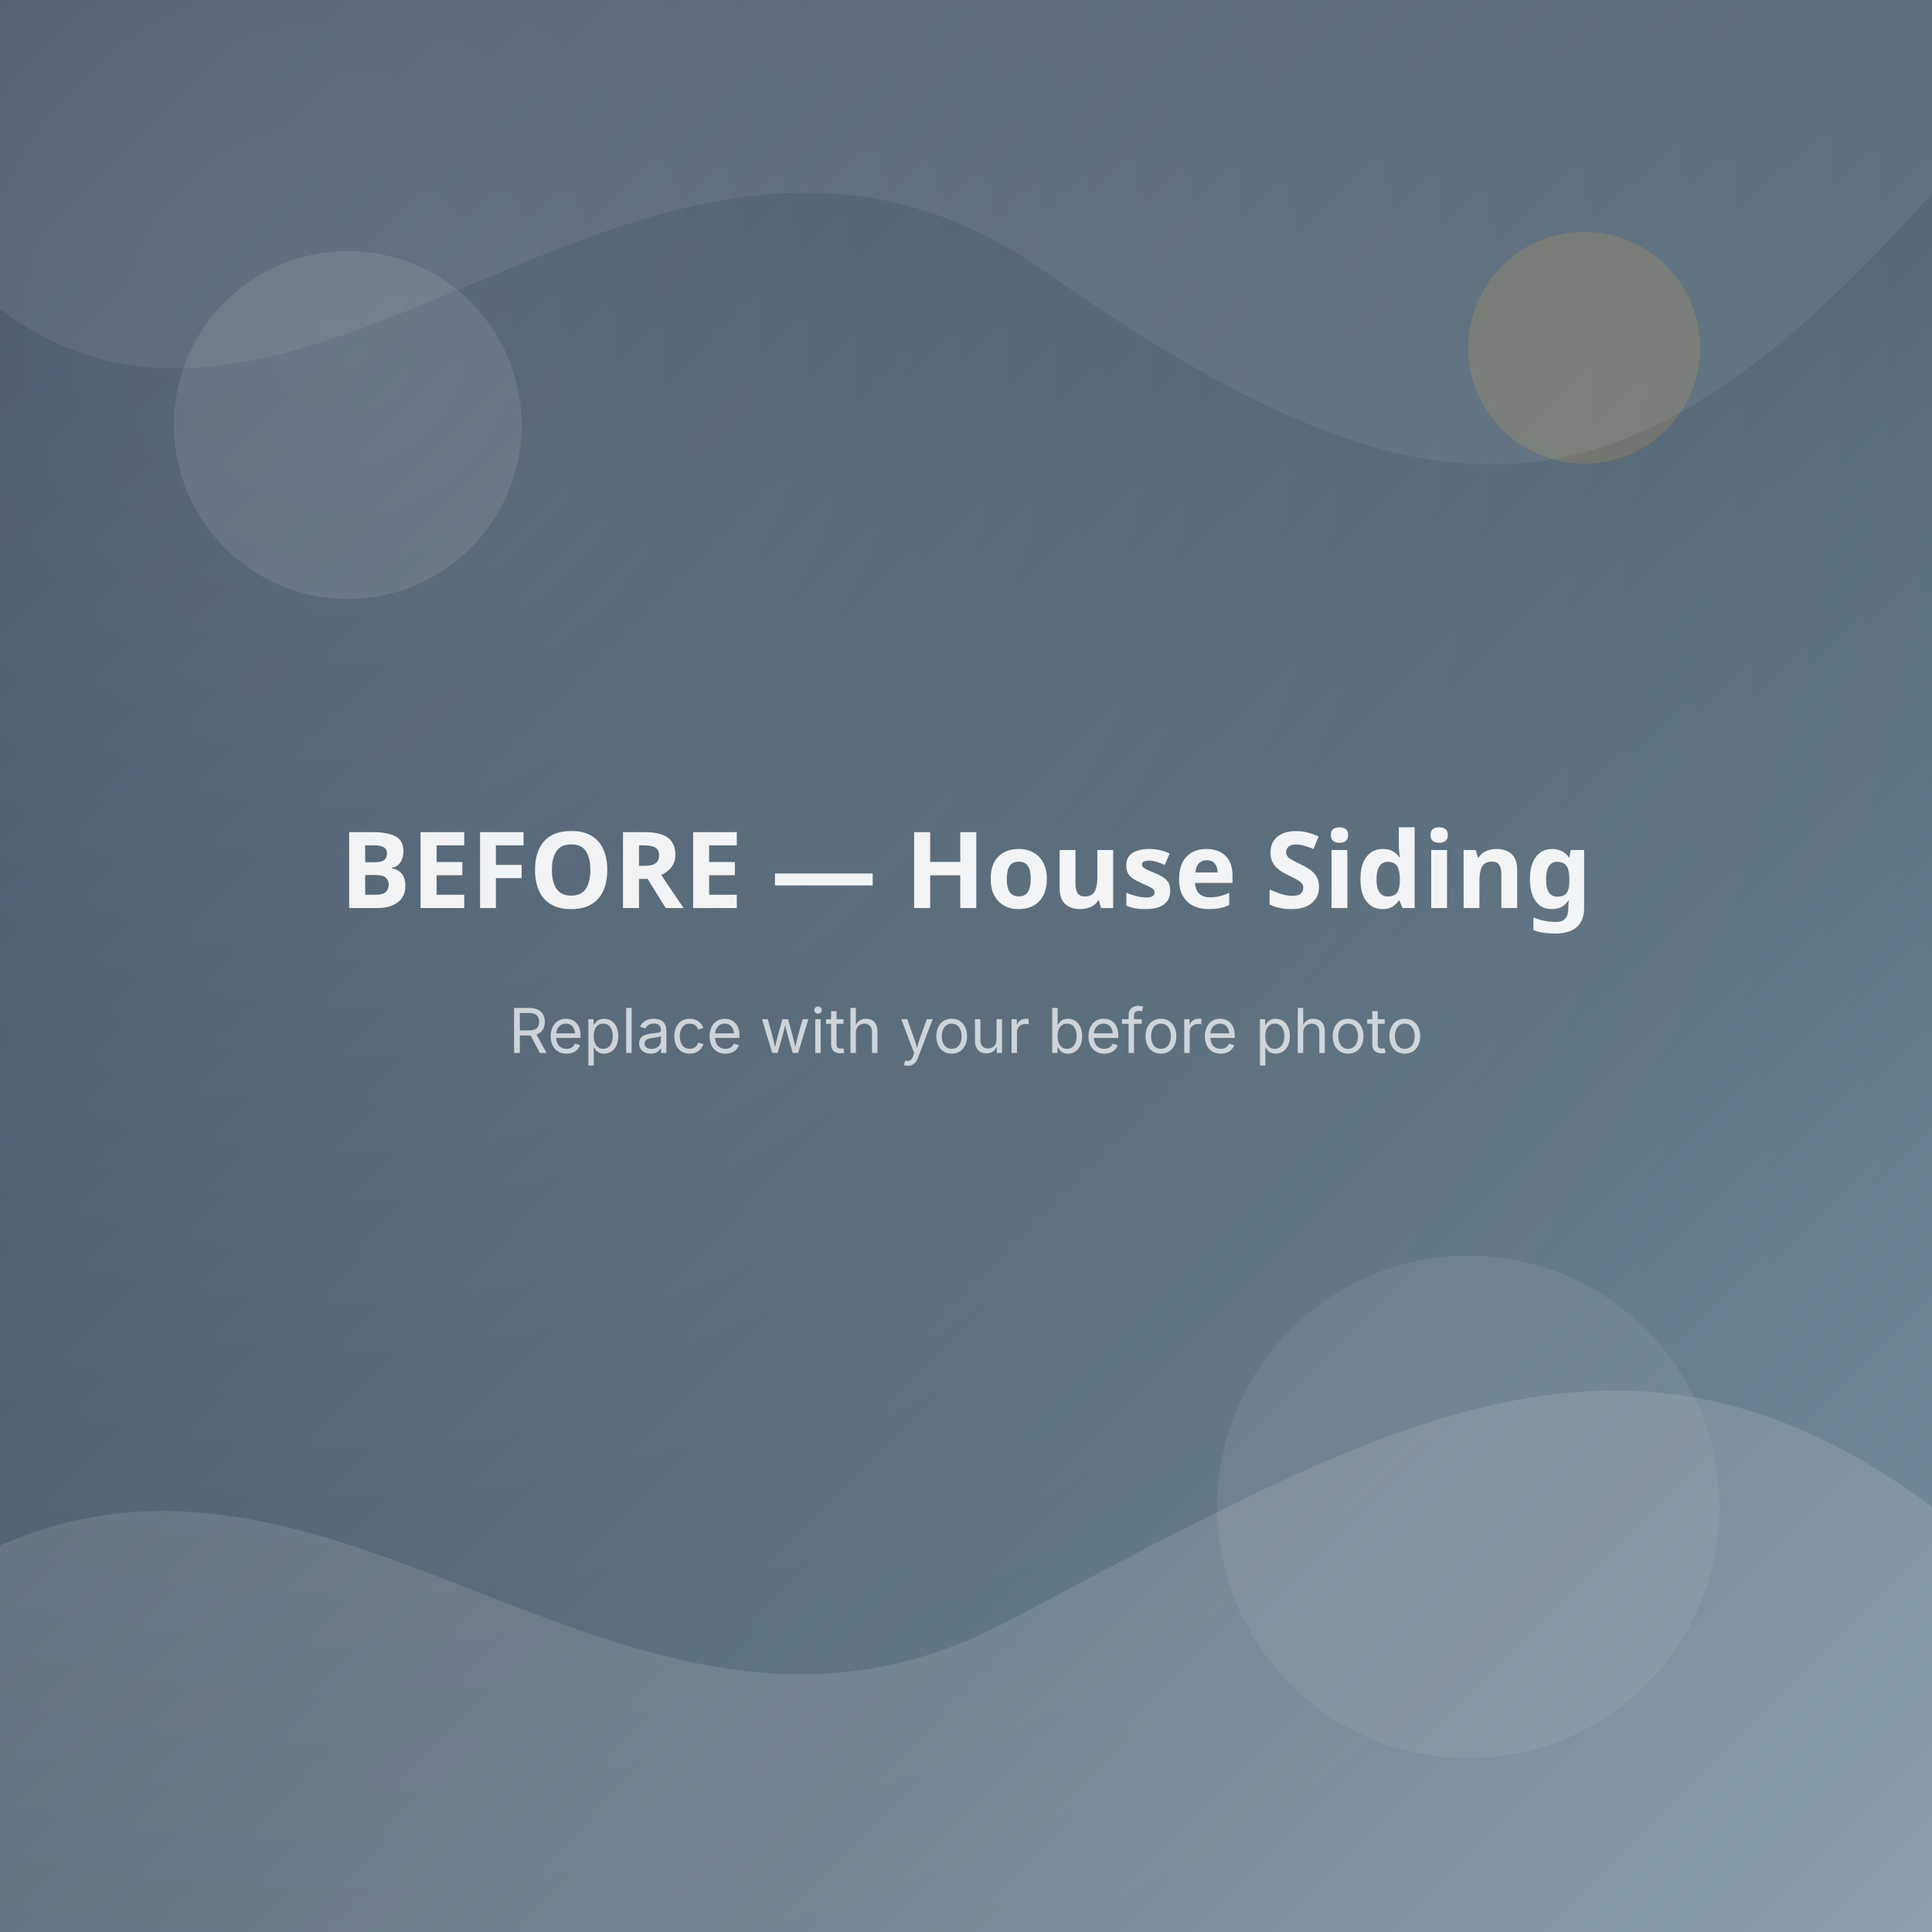
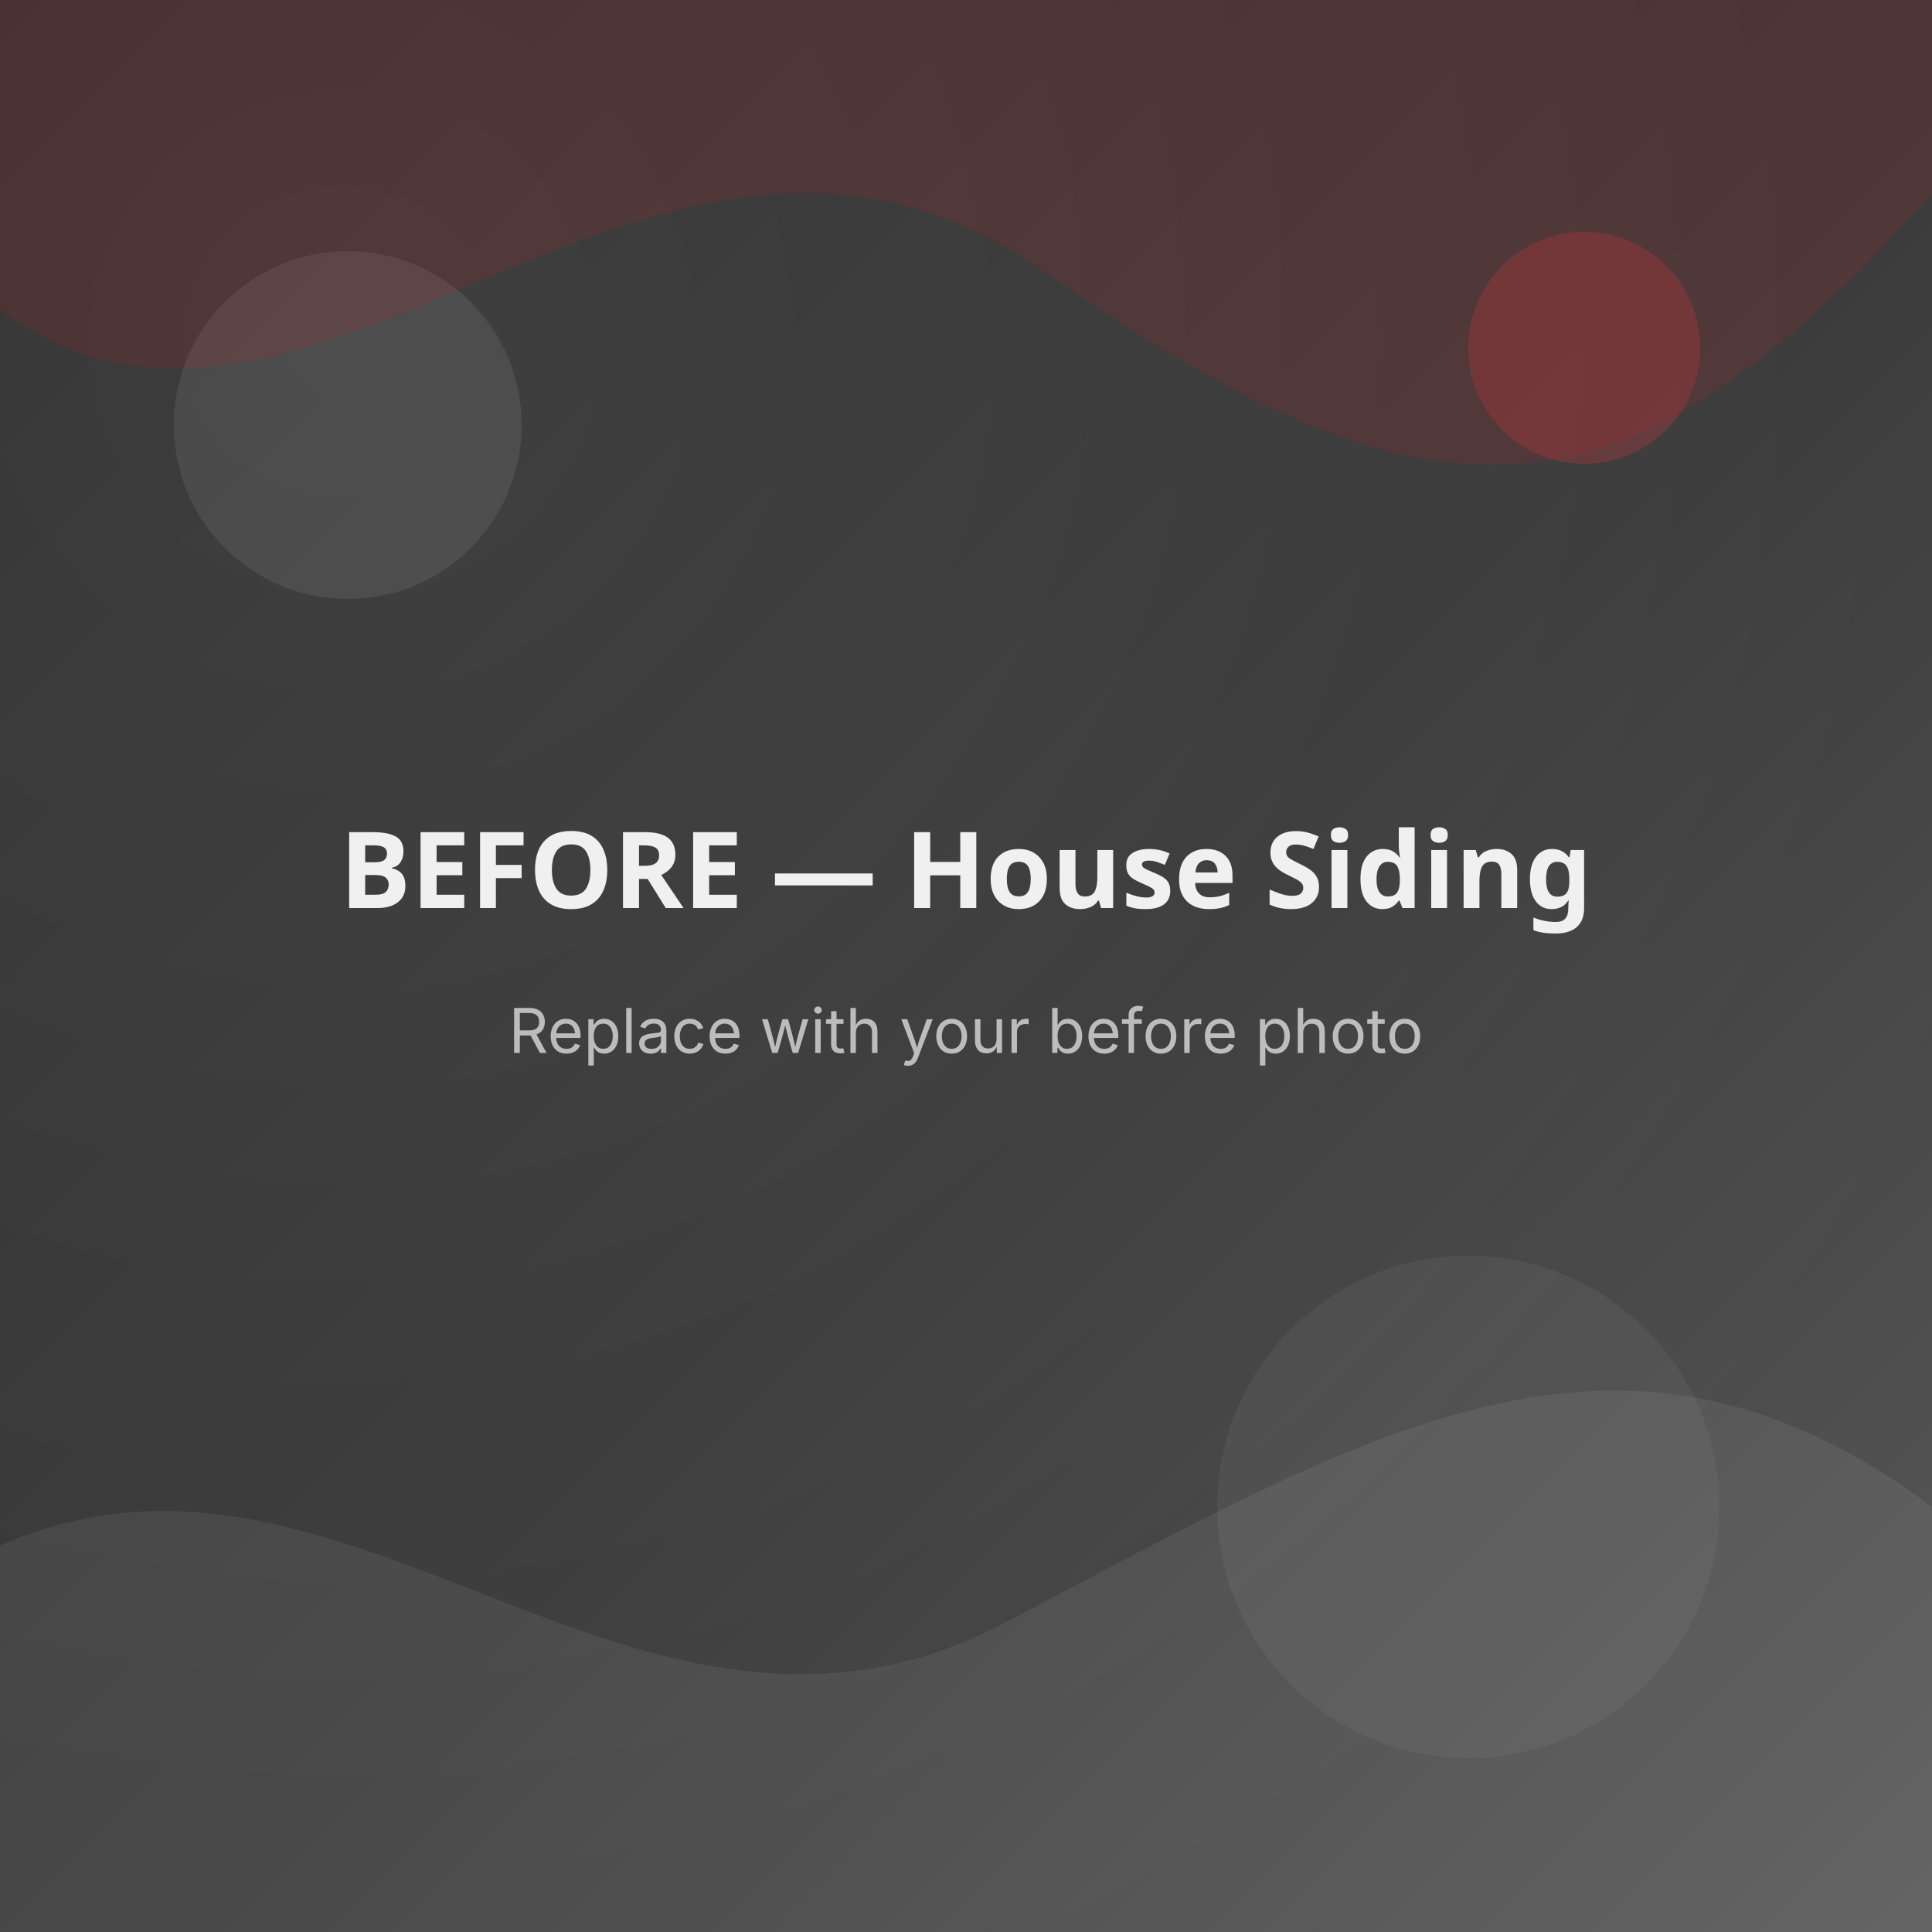
<svg xmlns="http://www.w3.org/2000/svg" width="900" height="900" viewBox="0 0 900 900" role="img" aria-label="BEFORE — House Siding">
  <defs>
    <linearGradient id="bg" x1="0" y1="0" x2="1" y2="1">
-       <stop offset="0%" stop-color="#33465a" />
-       <stop offset="55%" stop-color="#526675" />
-       <stop offset="100%" stop-color="#7c93a3" />
+       <stop offset="0%" stop-color="#2a2a2a" />
+       <stop offset="55%" stop-color="#3a3a3a" />
+       <stop offset="100%" stop-color="#5a5a5a" />
    </linearGradient>
    <radialGradient id="glow" cx="0.18" cy="0.18" r="0.9">
-       <stop offset="0%" stop-color="rgba(255,255,255,0.28)" />
+       <stop offset="0%" stop-color="rgba(255,255,255,0.14)" />
      <stop offset="100%" stop-color="rgba(255,255,255,0)" />
    </radialGradient>
  </defs>
  <rect width="100%" height="100%" fill="url(#bg)" />
  <rect width="100%" height="100%" fill="url(#glow)" opacity="0.5" />
-   <circle cx="162.0" cy="198.0" r="81.0" fill="rgba(255,255,255,0.10)" />
-   <circle cx="738.0" cy="162.0" r="54.0" fill="rgba(217,169,78,0.20)" />
-   <circle cx="684.0" cy="702.0" r="117.0" fill="rgba(255,255,255,0.07)" />
-   <path d="M0 720.0 C 162.0 648.0, 297.0 846.0, 468.0 756.0 S 756.0 594.0, 900 702.0 V 900 H 0 Z" fill="rgba(255,255,255,0.12)" />
-   <path d="M0 144.0 C 144.0 252, 306.0 0, 486 126 S 756.0 252, 900 90.0 V0 H0 Z" fill="rgba(255,255,255,0.07)" />
+   <circle cx="162.0" cy="198.0" r="81.0" fill="rgba(255,255,255,0.08)" />
+   <circle cx="738.0" cy="162.0" r="54.0" fill="rgba(230,57,70,0.24)" />
+   <circle cx="684.0" cy="702.0" r="117.0" fill="rgba(255,255,255,0.05)" />
+   <path d="M0 720.0 C 162.0 648.0, 297.0 846.0, 468.0 756.0 S 756.0 594.0, 900 702.0 V 900 H 0 Z" fill="rgba(255,255,255,0.07)" />
+   <path d="M0 144.0 C 144.0 252, 306.0 0, 486 126 S 756.0 252, 900 90.0 V0 H0 Z" fill="rgba(200,30,40,0.14)" />
  <text x="50%" y="423.0" text-anchor="middle" font-family="Poppins, sans-serif" font-size="49.5" font-weight="700" fill="rgba(255,255,255,0.92)">BEFORE — House Siding</text>
-   <text x="50%" y="490.5" text-anchor="middle" font-family="Inter, sans-serif" font-size="28.8" fill="rgba(255,255,255,0.7)">Replace with your before photo</text>
+   <text x="50%" y="490.5" text-anchor="middle" font-family="Inter, sans-serif" font-size="28.8" fill="rgba(255,255,255,0.65)">Replace with your before photo</text>
</svg>
